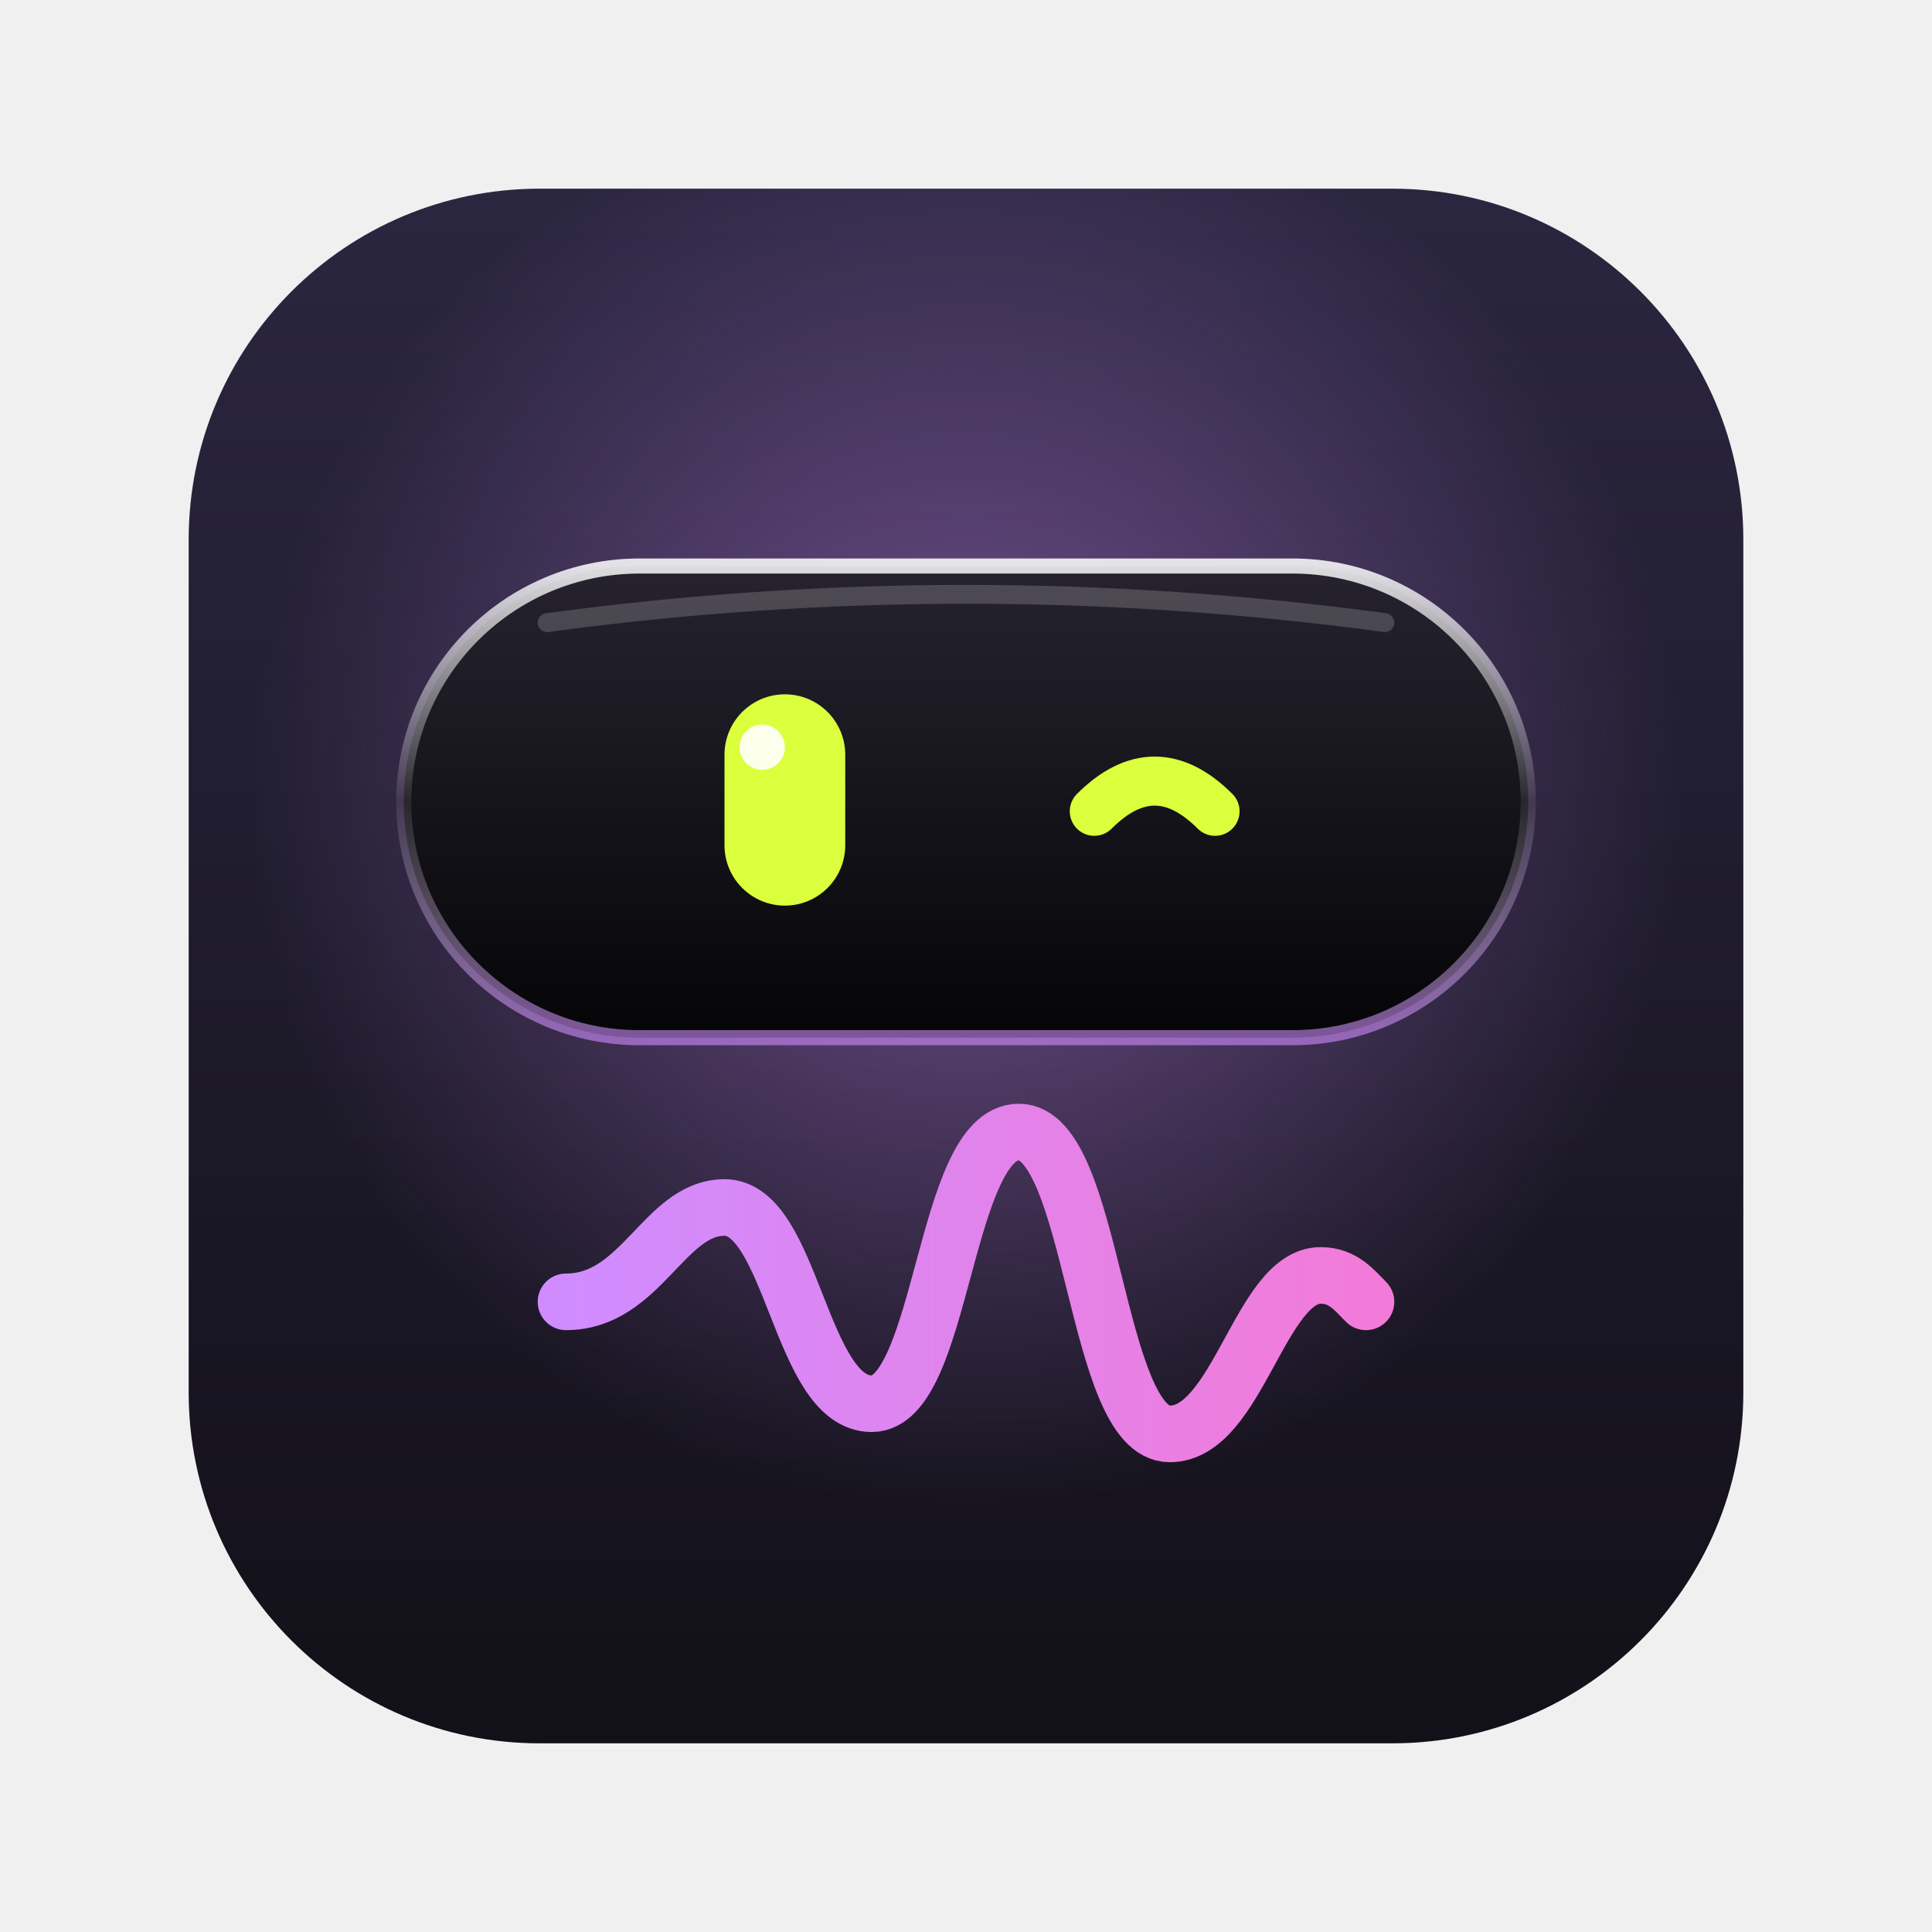
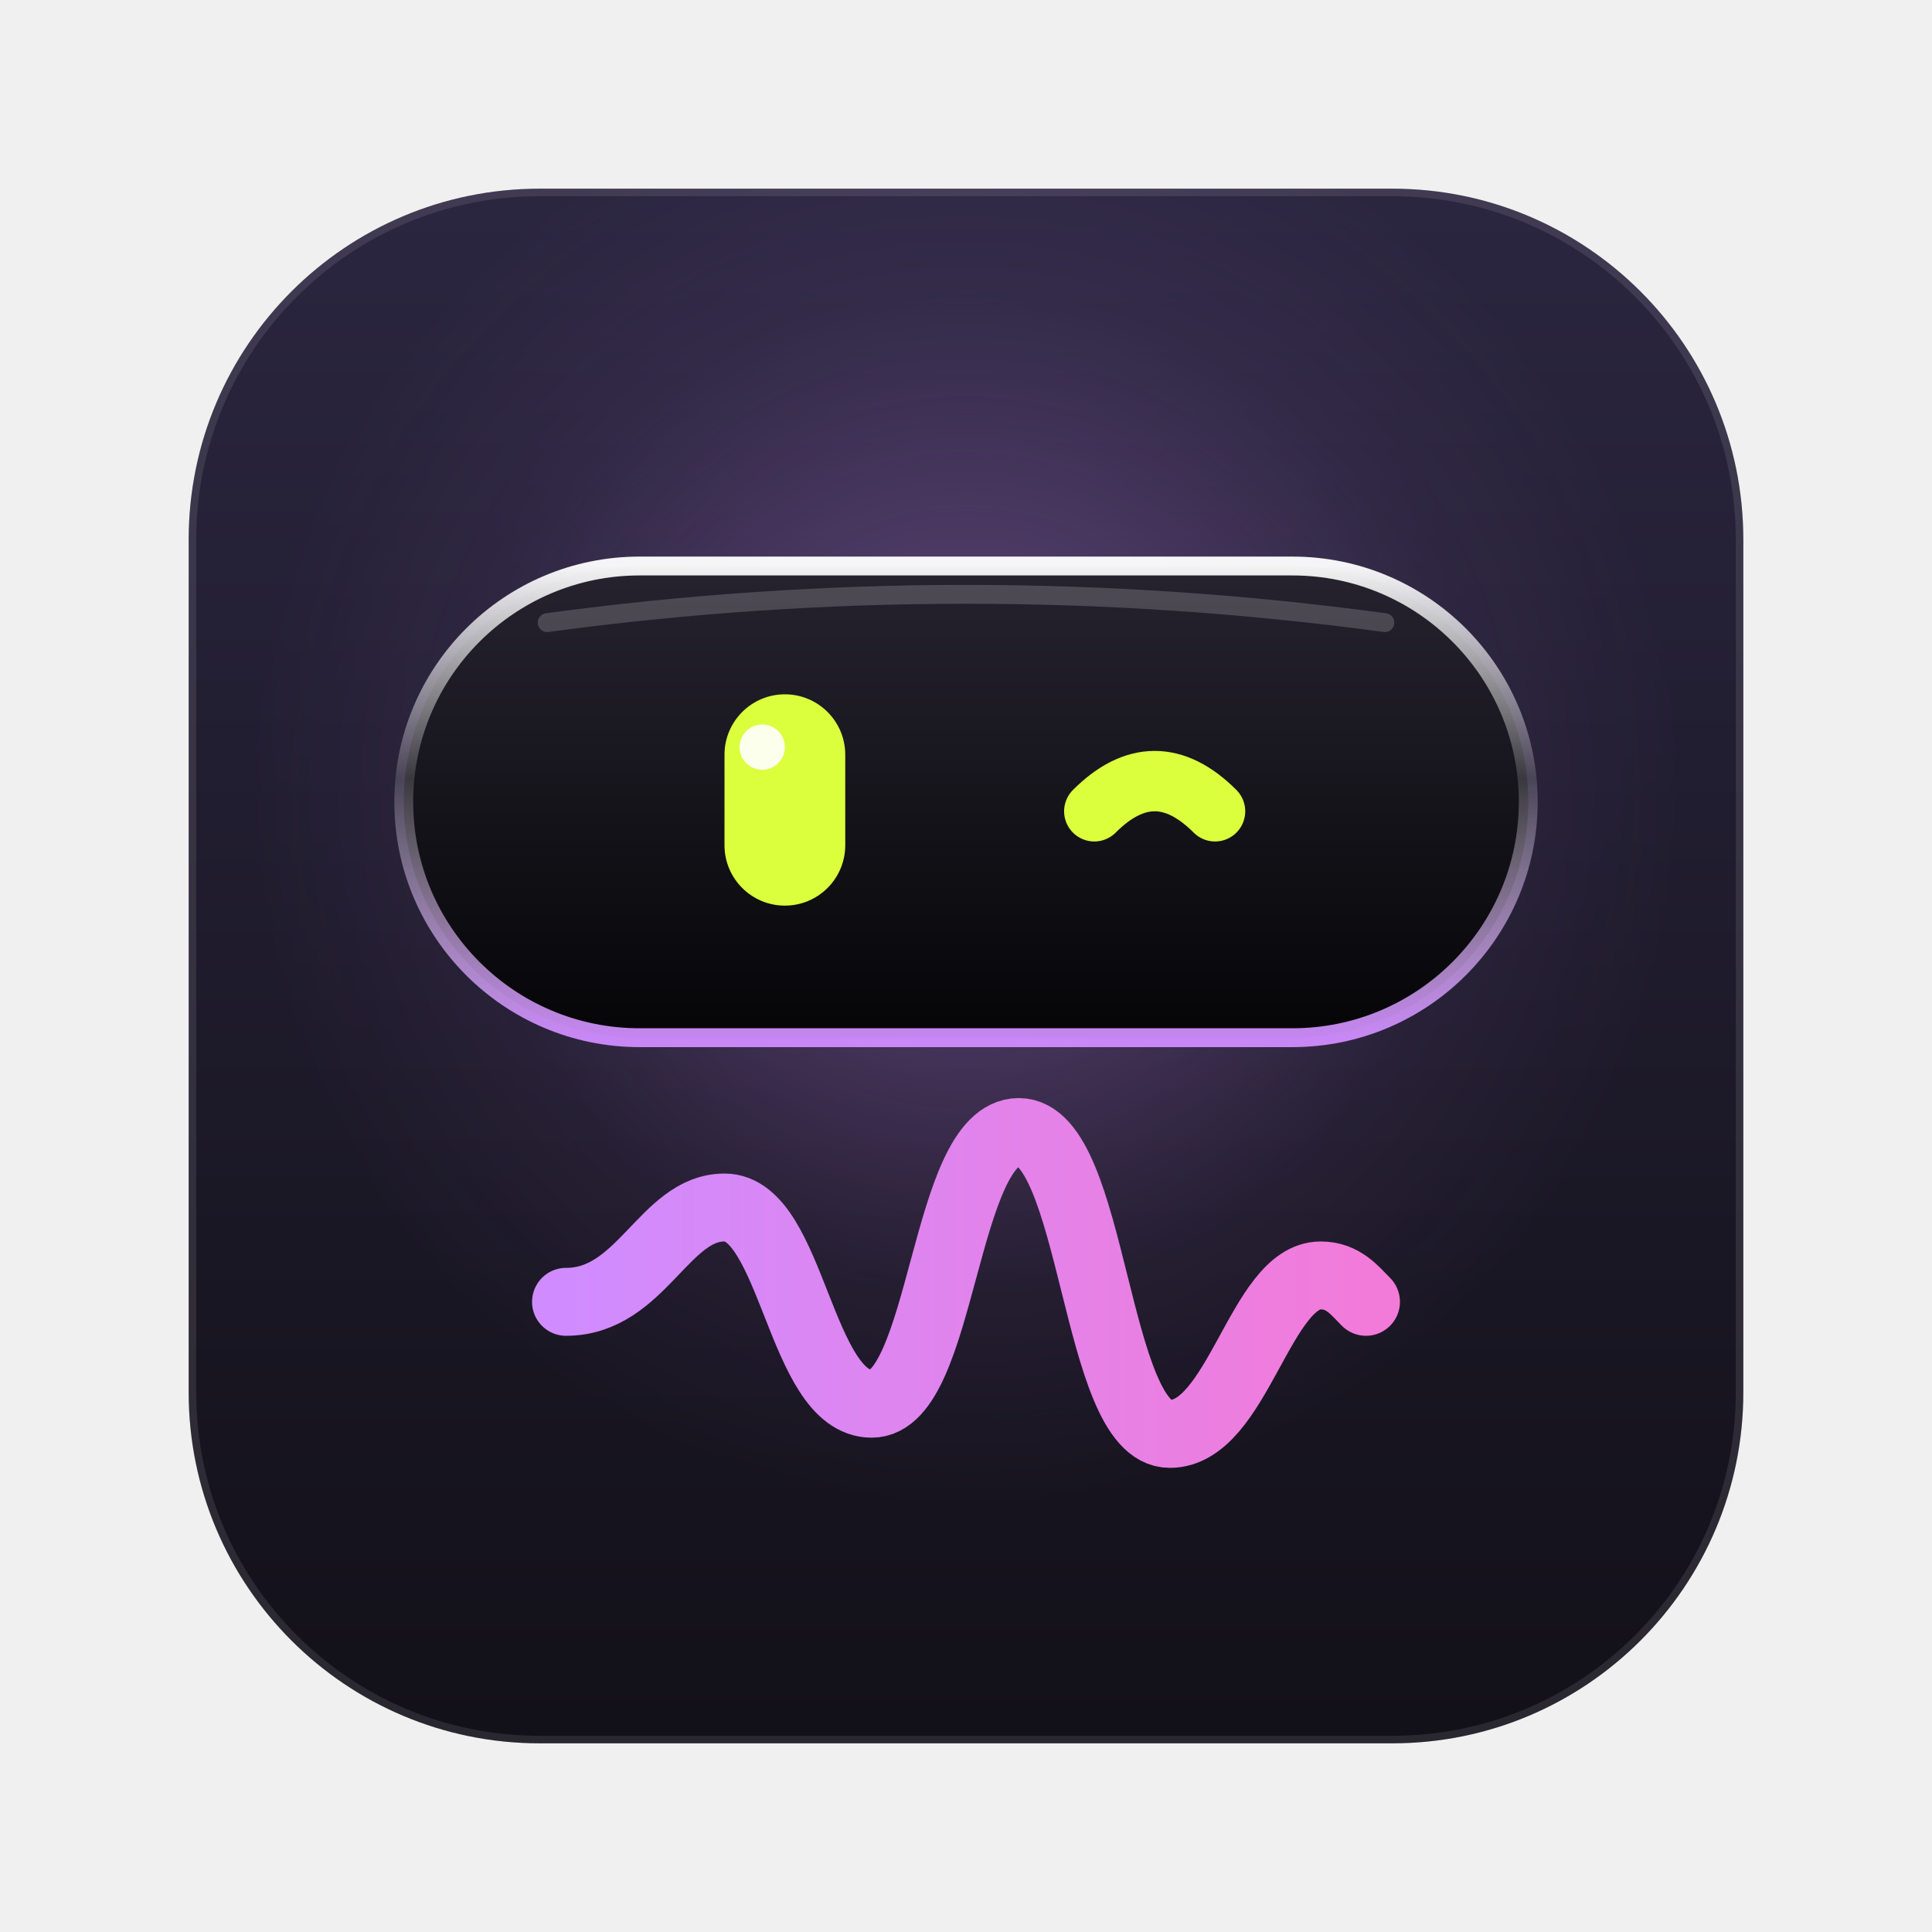
<svg xmlns="http://www.w3.org/2000/svg" width="1024" height="1024" viewBox="0 0 1024 1024">
  <defs>
    <linearGradient id="bg" x1="0" y1="0" x2="0" y2="1">
      <stop offset="0" stop-color="#2B2640" />
      <stop offset="1" stop-color="#121018" />
    </linearGradient>
    <radialGradient id="halo" cx="512" cy="420" r="380" gradientUnits="userSpaceOnUse">
-       <stop offset="0" stop-color="#D08CFF" stop-opacity="0.45" />
+       <stop offset="0" stop-color="#D08CFF" stop-opacity="0.38" />
+       <stop offset="0.7" stop-color="#D08CFF" stop-opacity="0.06" />
      <stop offset="1" stop-color="#D08CFF" stop-opacity="0" />
    </radialGradient>
    <linearGradient id="rim" x1="0" y1="0" x2="0" y2="1">
-       <stop offset="0" stop-color="#FFFFFF" stop-opacity="0.85" />
-       <stop offset="0.5" stop-color="#FFFFFF" stop-opacity="0.08" />
-       <stop offset="1" stop-color="#D08CFF" stop-opacity="0.6" />
+       <stop offset="0" stop-color="#FFFFFF" stop-opacity="0.95" />
+       <stop offset="0.45" stop-color="#FFFFFF" stop-opacity="0.15" />
+       <stop offset="1" stop-color="#D08CFF" stop-opacity="0.95" />
    </linearGradient>
    <linearGradient id="pill" x1="0" y1="0" x2="0" y2="1">
      <stop offset="0" stop-color="#26232F" />
      <stop offset="1" stop-color="#050507" />
    </linearGradient>
    <linearGradient id="wave" x1="0" y1="0" x2="1" y2="0">
      <stop offset="0" stop-color="#D08CFF" />
      <stop offset="1" stop-color="#F27BD9" />
    </linearGradient>
  </defs>
  <rect x="100" y="100" width="824" height="824" rx="186" fill="url(#bg)" />
  <rect x="100" y="100" width="824" height="824" rx="186" fill="url(#halo)" />
+   <rect x="102" y="102" width="820" height="820" rx="184" fill="none" stroke="#FFFFFF" stroke-opacity="0.10" stroke-width="4" />
  <rect x="214" y="300" width="596" height="250" rx="125" fill="url(#pill)" />
-   <rect x="214" y="300" width="596" height="250" rx="125" fill="none" stroke="url(#rim)" stroke-width="8" />
+   <rect x="214" y="300" width="596" height="250" rx="125" fill="none" stroke="url(#rim)" stroke-width="10" />
  <path d="M290 330 Q 512 300 734 330" fill="none" stroke="#FFFFFF" stroke-opacity="0.18" stroke-width="10" stroke-linecap="round" />
  <rect x="384" y="368" width="64" height="112" rx="32" fill="#DBFF3D" />
  <circle cx="404" cy="396" r="12" fill="#FFFFFF" fill-opacity="0.9" />
-   <path d="M580 430 Q 612 398 644 430" fill="none" stroke="#DBFF3D" stroke-width="26" stroke-linecap="round" />
-   <path d="M300 690 C 340 690 352 640 384 640 C 420 640 424 744 462 744 C 500 744 500 600 540 600 C 580 600 580 760 620 760 C 656 760 668 676 700 676 C 712 676 718 684 724 690" fill="none" stroke="url(#wave)" stroke-width="30" stroke-linecap="round" stroke-linejoin="round" />
+   <path d="M580 430 Q 612 398 644 430" fill="none" stroke="#DBFF3D" stroke-width="32" stroke-linecap="round" />
+   <path d="M300 690 C 340 690 352 640 384 640 C 420 640 424 744 462 744 C 500 744 500 600 540 600 C 580 600 580 760 620 760 C 656 760 668 676 700 676 C 712 676 718 684 724 690" fill="none" stroke="url(#wave)" stroke-width="36" stroke-linecap="round" stroke-linejoin="round" />
</svg>
